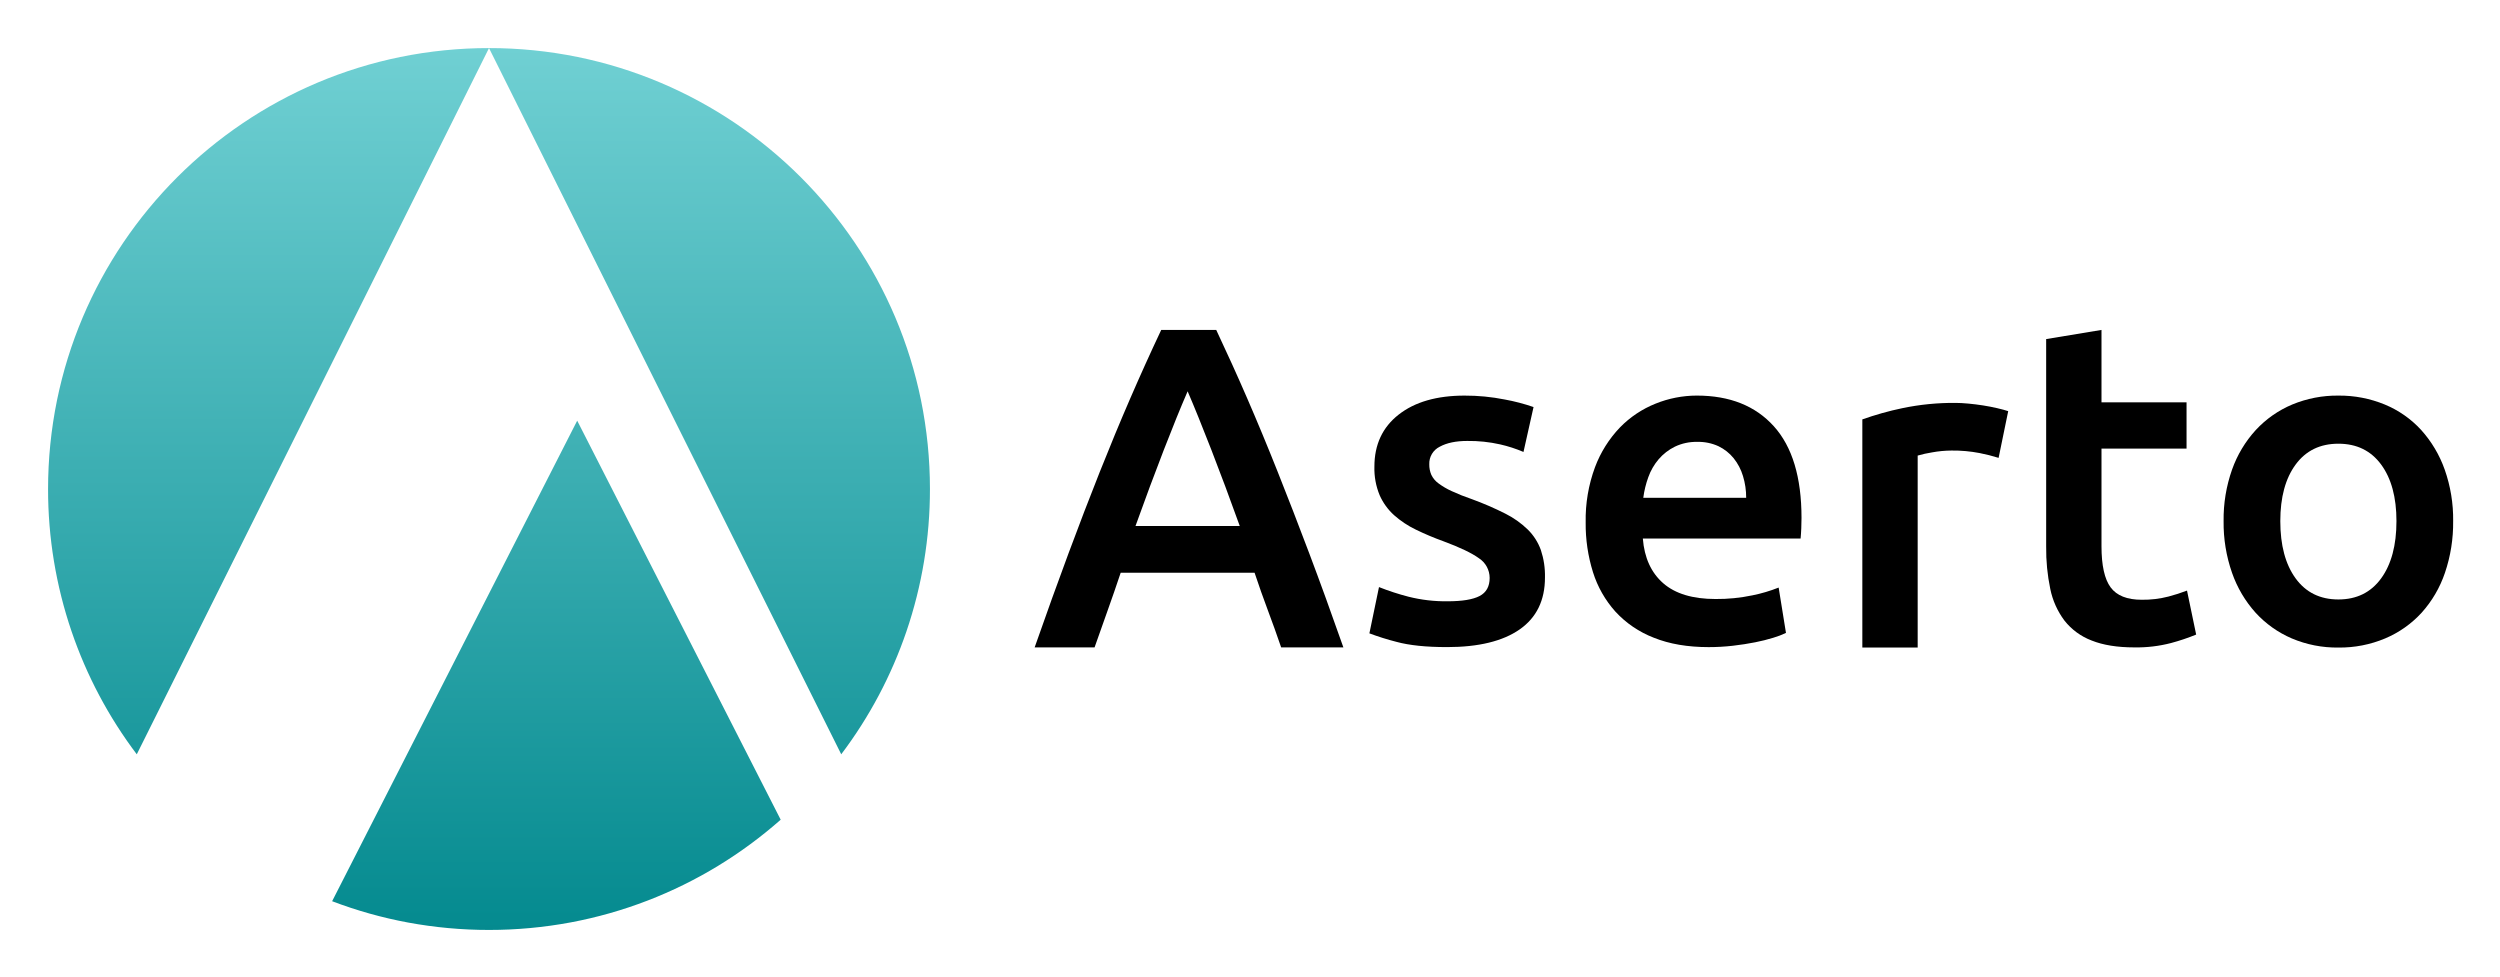
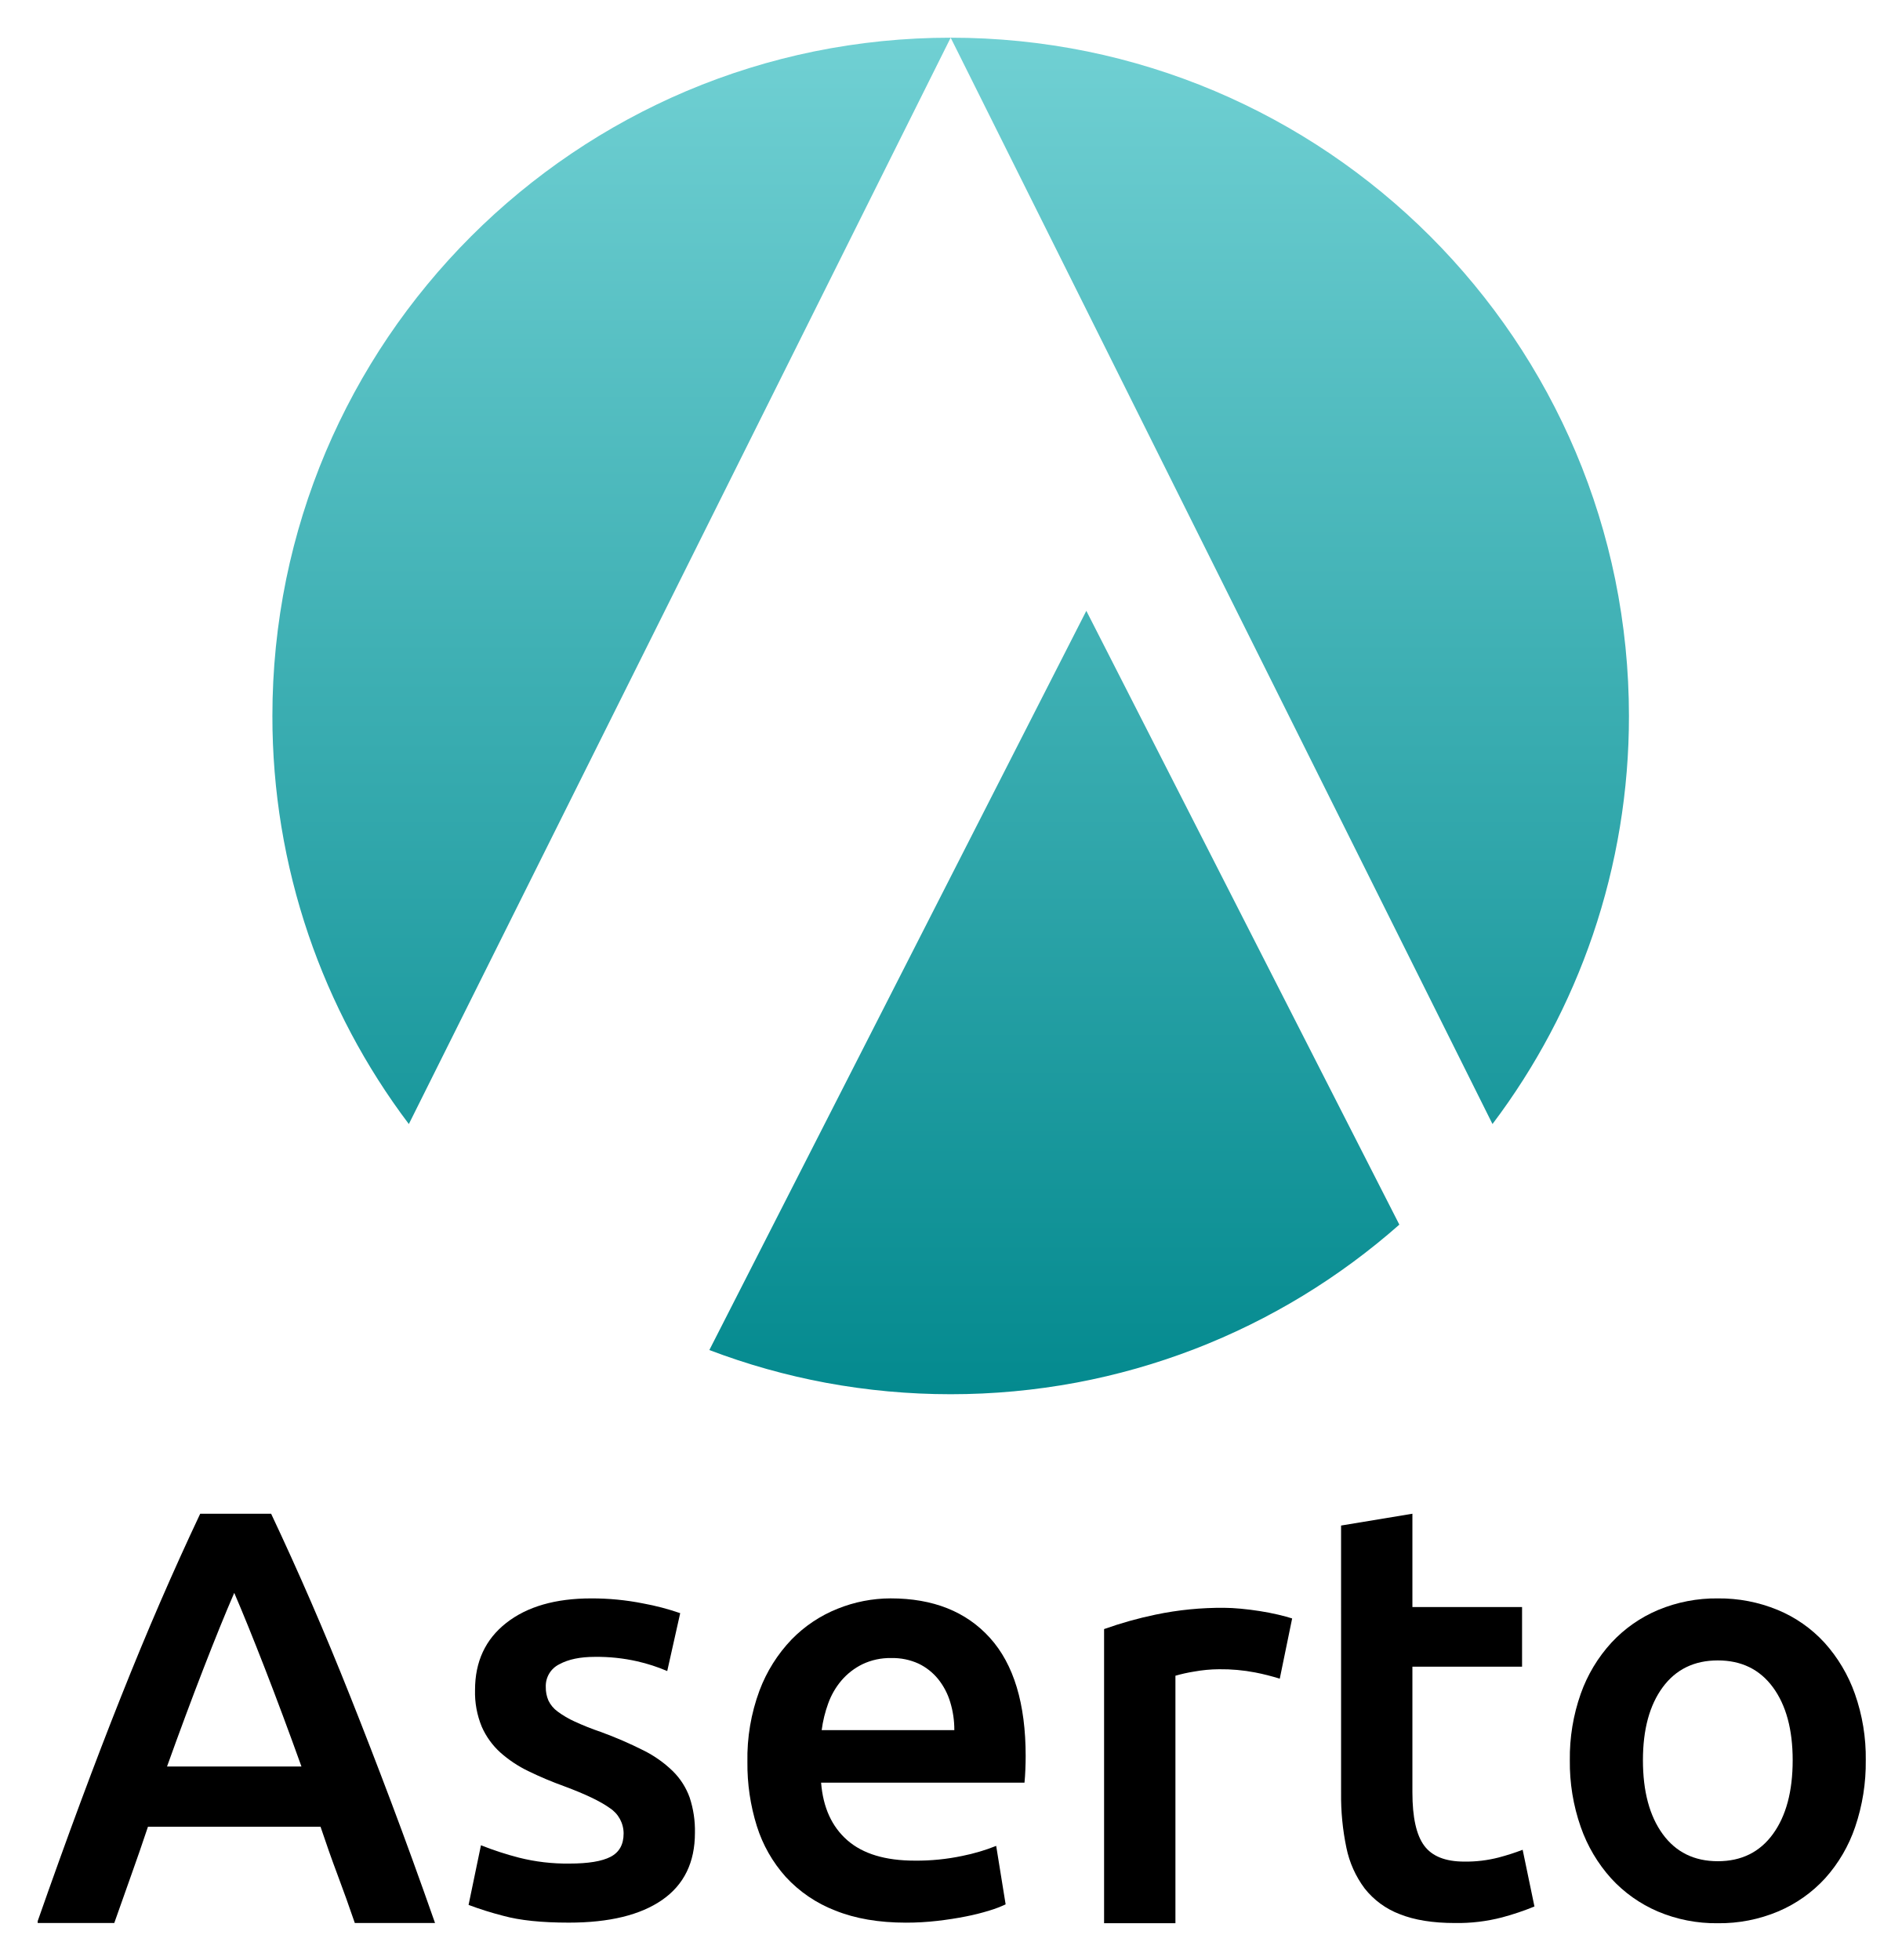
- <svg xmlns="http://www.w3.org/2000/svg" role="img" viewBox="-38.38 -38.38 1995.76 779.76">
+ <svg xmlns="http://www.w3.org/2000/svg" role="img" viewBox="-23.34 -23.34 1177.68 1213.68">
  <defs>
    <linearGradient id="b" x1=".5" x2=".5" y2="1" gradientUnits="objectBoundingBox">
      <stop offset="0" stop-color="#70d0d3" />
      <stop offset="1" stop-color="#048a8f" />
    </linearGradient>
    <clipPath id="a">
-       <path d="M0 0h1920v704H0z" />
+       <path d="M0 0h1132.42v1178H0z" />
    </clipPath>
  </defs>
-   <g clip-path="url(#a)" data-name="1920-black-text">
-     <g data-name="Group 1" transform="translate(-294.001 -78.674)">
-       <g data-name="Group 3" transform="translate(1081.586 303.674)">
+   <g clip-path="url(#a)">
+     <g data-name="Group 1" transform="translate(-581.001 -78.674)">
+       <g data-name="Group 3" transform="translate(580.586 992.674)">
        <path d="M196.783 253.432q-5.124-14.99-10.613-29.62t-10.61-29.987H68.692q-5.124 15.357-10.431 30.167t-10.428 29.439H0q14.217-40.58 26.991-74.956t24.992-65.106q12.212-30.718 24.253-58.518T101.048-.004h43.908q12.775 27.074 24.825 54.855t24.275 58.515q12.236 30.715 25.2 65.1t27.2 74.957zM122.122 49.004q-8.4 19.388-19.167 47.178t-22.449 60.34h83.23q-11.687-32.544-22.633-60.707t-18.982-46.811" data-name="Path 2" />
        <path d="M329.645 216.631q17.517 0 25.555-4.206t8.029-14.442a18.749 18.749 0 0 0-8.578-15.729q-8.583-6.214-28.3-13.533a222.249 222.249 0 0 1-22.086-9.321 75.185 75.185 0 0 1-17.339-11.519 47.155 47.155 0 0 1-11.5-15.908 55.514 55.514 0 0 1-4.2-22.856q0-26.336 19.351-41.508t52.566-15.178a161.683 161.683 0 0 1 32.124 3.107 156.624 156.624 0 0 1 23 6.033l-8.028 35.844a107.856 107.856 0 0 0-18.621-6.036 112.389 112.389 0 0 0-26.282-2.746q-13.512 0-21.9 4.571a15.014 15.014 0 0 0-8.4 14.081 20.31 20.31 0 0 0 1.642 8.414 18.045 18.045 0 0 0 5.658 6.764 57.461 57.461 0 0 0 10.585 6.214 162.055 162.055 0 0 0 16.063 6.4 245.916 245.916 0 0 1 26.651 11.521 72.247 72.247 0 0 1 18.07 12.8 43.8 43.8 0 0 1 10.4 16.275 65.1 65.1 0 0 1 3.284 21.943q0 27.431-20.26 41.508T329.275 253.2q-25.2 0-40.513-4.206a208.085 208.085 0 0 1-21.538-6.764l7.667-36.937a197.557 197.557 0 0 0 23.546 7.68 121.286 121.286 0 0 0 31.208 3.655" data-name="Path 3" />
        <path d="M439.886 153.731a120.319 120.319 0 0 1 7.485-44.25 92.953 92.953 0 0 1 19.892-31.641 82.317 82.317 0 0 1 28.476-19.015 88.059 88.059 0 0 1 32.854-6.408q39.428 0 61.514 24.5t22.081 73.159q0 3.662-.183 8.23t-.547 8.23H485.516q1.824 23.036 16.246 35.657t41.8 12.622a136.905 136.905 0 0 0 29.386-2.924 120.774 120.774 0 0 0 20.988-6.214l5.844 36.2a69.808 69.808 0 0 1-10.04 3.839 139.966 139.966 0 0 1-14.6 3.658q-8.215 1.645-17.705 2.744a168.326 168.326 0 0 1-19.349 1.1q-25.187 0-43.808-7.5a81.463 81.463 0 0 1-30.664-20.844 85.394 85.394 0 0 1-17.889-31.449 128.6 128.6 0 0 1-5.842-39.681m128.131-19.747a58.449 58.449 0 0 0-2.554-17.37 41.967 41.967 0 0 0-7.485-14.265 35.422 35.422 0 0 0-12.047-9.515 38.383 38.383 0 0 0-16.974-3.476 39.491 39.491 0 0 0-17.89 3.839 40.793 40.793 0 0 0-12.957 10.061 45.907 45.907 0 0 0-8.215 14.261 77.211 77.211 0 0 0-4.017 16.458z" data-name="Path 4" />
        <path d="M769.53 102.144a142.459 142.459 0 0 0-15.149-3.843 111.64 111.64 0 0 0-22.451-2.008 89.189 89.189 0 0 0-15.507 1.46 94.078 94.078 0 0 0-11.5 2.56v153.23h-44.178V71.423a243.285 243.285 0 0 1 31.939-8.96 199.038 199.038 0 0 1 42.532-4.202q4.38 0 10.219.548t11.684 1.464q5.836.915 11.316 2.194t8.76 2.379z" data-name="Path 5" />
        <path d="M807.493 7.313L851.665 0v57.781h67.9v36.937h-67.9v77.9q0 23.036 7.3 32.913t24.824 9.875a80.748 80.748 0 0 0 21.355-2.559 142.744 142.744 0 0 0 14.79-4.756l7.3 35.109a165.363 165.363 0 0 1-20.078 6.764 109.1 109.1 0 0 1-29.2 3.476q-20.451 0-34.135-5.488a50.3 50.3 0 0 1-21.72-15.906 63.122 63.122 0 0 1-11.317-25.245 156.973 156.973 0 0 1-3.285-33.826z" data-name="Path 6" />
        <path d="M1132.394 152.635a123.644 123.644 0 0 1-6.571 41.325 91.5 91.5 0 0 1-18.613 31.816 83.645 83.645 0 0 1-29.029 20.481 93.665 93.665 0 0 1-37.411 7.313 92.317 92.317 0 0 1-37.235-7.313 84.061 84.061 0 0 1-28.838-20.481 93.721 93.721 0 0 1-18.8-31.816 120.518 120.518 0 0 1-6.754-41.325 119 119 0 0 1 6.754-41.143 92.529 92.529 0 0 1 18.983-31.633 83.943 83.943 0 0 1 29.021-20.3 93.4 93.4 0 0 1 36.871-7.131 94.771 94.771 0 0 1 37.054 7.131 81.771 81.771 0 0 1 29.022 20.3 94.181 94.181 0 0 1 18.8 31.633 119.147 119.147 0 0 1 6.756 41.143m-45.266 0q0-28.523-12.23-45.163t-34.134-16.64q-21.9 0-34.132 16.64t-12.232 45.163q0 28.9 12.229 45.714t34.132 16.823q21.9 0 34.134-16.823t12.23-45.714" data-name="Path 7" />
      </g>
-       <path fill="url(#b)" d="M-3698-3296a355.827 355.827 0 0 1-64.672-5.926 349.886 349.886 0 0 1-60.566-17.008l195.641-383.625 162.445 318.547a354.264 354.264 0 0 1-50 36.859 351.49 351.49 0 0 1-56.219 27.684 349.975 349.975 0 0 1-61.3 17.422A354.761 354.761 0 0 1-3698-3296zm281.188-140.215L-3698-4000a354.717 354.717 0 0 1 70.941 7.145 350.036 350.036 0 0 1 66.07 20.516 351.922 351.922 0 0 1 59.793 32.457 354.916 354.916 0 0 1 52.1 42.98 355.73 355.73 0 0 1 42.984 52.1 352.493 352.493 0 0 1 32.457 59.793 349.892 349.892 0 0 1 20.508 66.078A354.576 354.576 0 0 1-3346-3648a351.494 351.494 0 0 1-18.734 113.6 350.752 350.752 0 0 1-52.078 98.172zm-562.375 0a350.57 350.57 0 0 1-52.074-98.168A351.5 351.5 0 0 1-4050-3648a355.005 355.005 0 0 1 7.176-71.09 350.73 350.73 0 0 1 20.48-65.926 352.215 352.215 0 0 1 32.461-59.793 355.3 355.3 0 0 1 42.988-52.1 354.987 354.987 0 0 1 52.094-42.977 352.135 352.135 0 0 1 59.789-32.473 350.241 350.241 0 0 1 66.078-20.5A354.887 354.887 0 0 1-3698-4000z" data-name="Subtraction 117" transform="translate(4343.997 4078.674)" />
+       <path fill="url(#b)" d="M-3630-3160a424.579 424.579 0 0 1-77.165-7.071 417.494 417.494 0 0 1-72.267-20.293L-3546-3645.1l193.827 380.084a422.673 422.673 0 0 1-59.659 43.98A419.4 419.4 0 0 1-3478.91-3188a417.617 417.617 0 0 1-73.148 20.787A423.292 423.292 0 0 1-3630-3160zm335.507-167.3L-3630-4000a423.218 423.218 0 0 1 84.646 8.525 417.658 417.658 0 0 1 78.834 24.479 419.927 419.927 0 0 1 71.344 38.727 423.449 423.449 0 0 1 62.167 51.284 424.467 424.467 0 0 1 51.288 62.162 420.629 420.629 0 0 1 38.721 71.348 417.47 417.47 0 0 1 24.469 78.843A423.069 423.069 0 0 1-3210-3580a419.392 419.392 0 0 1-22.354 135.547 418.516 418.516 0 0 1-62.138 117.137zm-671.015 0a418.287 418.287 0 0 1-62.134-117.133A419.392 419.392 0 0 1-4050-3580a423.567 423.567 0 0 1 8.562-84.823 418.437 418.437 0 0 1 24.438-78.661 420.246 420.246 0 0 1 38.732-71.344 423.932 423.932 0 0 1 51.293-62.162 423.541 423.541 0 0 1 62.157-51.279 420.124 420.124 0 0 1 71.339-38.746 417.915 417.915 0 0 1 78.843-24.46A423.445 423.445 0 0 1-3630-4000z" data-name="Subtraction 117" transform="translate(4776.335 4078.674)" />
    </g>
  </g>
</svg>
